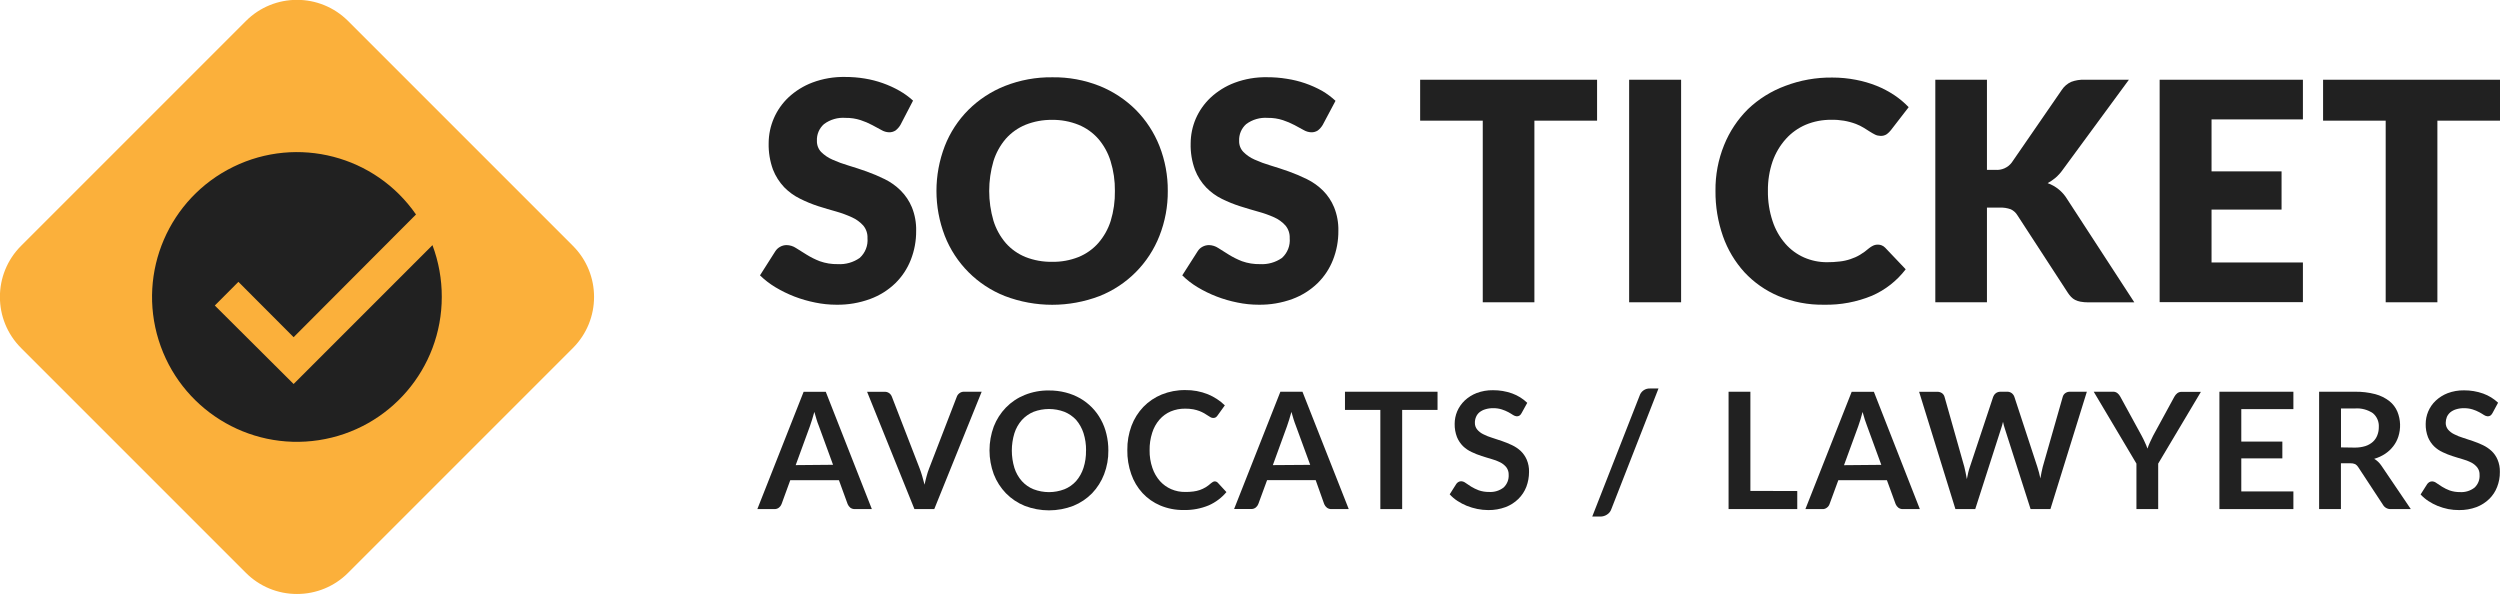
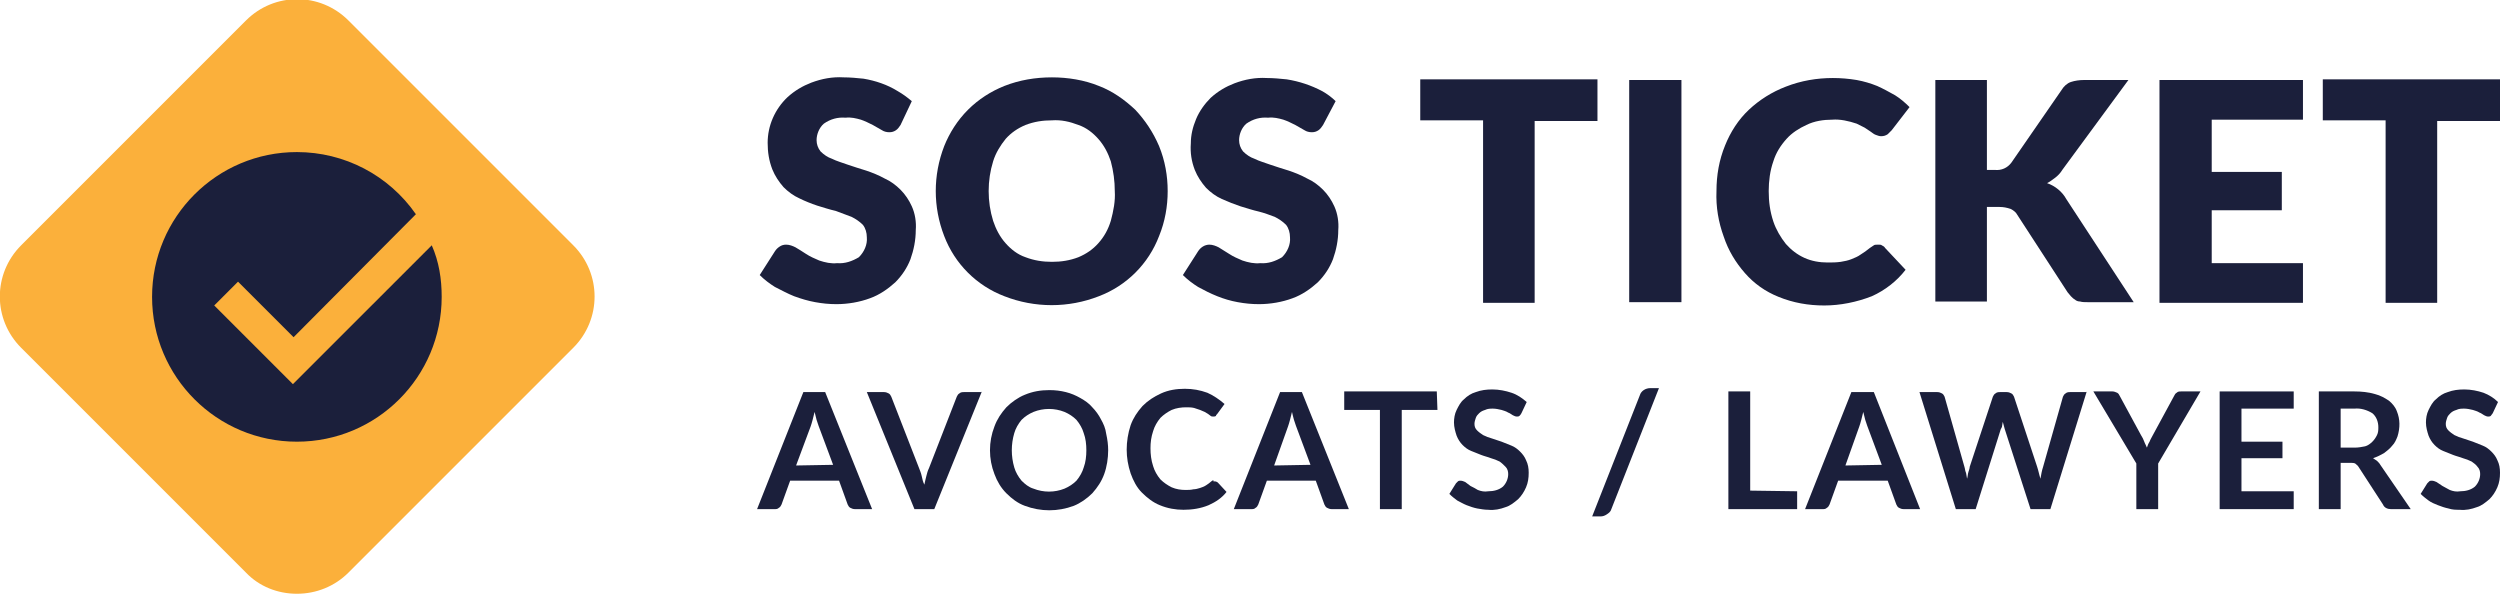
- <svg xmlns="http://www.w3.org/2000/svg" viewBox="0 0 378.13 89.84">
-   <defs>
-     <style>.cls-1{fill:#fbb03b;}.cls-2{fill:#212121;}</style>
-   </defs>
-   <g id="Layer_2" data-name="Layer 2">
-     <g id="round_2" data-name="round 2">
-       <path class="cls-1" d="M44.92,89.84a10.87,10.87,0,0,1-7.73-3.2l-34-34a10.93,10.93,0,0,1,0-15.46l34-34a10.93,10.93,0,0,1,15.46,0l34,34a10.93,10.93,0,0,1,0,15.46h0l-34,34A10.87,10.87,0,0,1,44.92,89.84Z" />
-       <path class="cls-2" d="M66.82,44.92a21.91,21.91,0,1,1-3.9-12.48L44.41,51l-8.35-8.37-3.57,3.58L44.41,58.08l21-21A22.14,22.14,0,0,1,66.82,44.92Z" />
-       <path class="cls-2" d="M136.19,18.9a3.05,3.05,0,0,1-.73.83,1.73,1.73,0,0,1-1,.28,2.44,2.44,0,0,1-1.14-.34l-1.39-.75a11,11,0,0,0-1.76-.75,7,7,0,0,0-2.27-.34,4.84,4.84,0,0,0-3.27.94,3.17,3.17,0,0,0-1.07,2.53,2.35,2.35,0,0,0,.64,1.69,5.61,5.61,0,0,0,1.7,1.15,18.82,18.82,0,0,0,2.41.89c.9.27,1.82.57,2.75.9a26,26,0,0,1,2.76,1.17,9.05,9.05,0,0,1,2.4,1.71,7.78,7.78,0,0,1,1.7,2.53,9,9,0,0,1,.65,3.59,11.68,11.68,0,0,1-.81,4.37,10.13,10.13,0,0,1-2.34,3.54,10.85,10.85,0,0,1-3.8,2.38,14.14,14.14,0,0,1-5.12.87,15.73,15.73,0,0,1-3.2-.33,19.22,19.22,0,0,1-3.15-.91,18.93,18.93,0,0,1-2.86-1.4,12.78,12.78,0,0,1-2.34-1.8L117.27,38a2,2,0,0,1,.72-.67,2,2,0,0,1,1-.26,2.66,2.66,0,0,1,1.4.44c.47.29,1,.62,1.6,1a11.91,11.91,0,0,0,2,1,7.7,7.7,0,0,0,2.73.44,5.24,5.24,0,0,0,3.3-.93,3.6,3.6,0,0,0,1.19-3,2.79,2.79,0,0,0-.65-1.92,5.19,5.19,0,0,0-1.7-1.23A16.55,16.55,0,0,0,126.5,32c-.9-.25-1.81-.52-2.76-.82A19.76,19.76,0,0,1,121,30.05a8.7,8.7,0,0,1-2.39-1.73,8.3,8.3,0,0,1-1.7-2.68,11,11,0,0,1-.65-4,9.58,9.58,0,0,1,3-6.91,11,11,0,0,1,3.63-2.25,13.31,13.31,0,0,1,4.92-.84,18,18,0,0,1,3,.24,15.76,15.76,0,0,1,5.24,1.85,11.54,11.54,0,0,1,2.05,1.49Z" />
-       <path class="cls-2" d="M176.63,28.88a18.14,18.14,0,0,1-1.26,6.79,16.11,16.11,0,0,1-9.06,9.11,20.08,20.08,0,0,1-14.32,0,16.1,16.1,0,0,1-9.09-9.11,18.93,18.93,0,0,1,0-13.58,16,16,0,0,1,3.56-5.46A16.45,16.45,0,0,1,152,13a18.91,18.91,0,0,1,7.17-1.31A18.67,18.67,0,0,1,166.31,13a16.55,16.55,0,0,1,5.51,3.64,16.3,16.3,0,0,1,3.55,5.45A18.23,18.23,0,0,1,176.63,28.88Zm-8,0a14.63,14.63,0,0,0-.65-4.5A9.42,9.42,0,0,0,166.12,21a8,8,0,0,0-3-2.13,10.33,10.33,0,0,0-4-.74,10.48,10.48,0,0,0-4,.74,8.09,8.09,0,0,0-3,2.13,9.57,9.57,0,0,0-1.86,3.38,16.09,16.09,0,0,0,0,9,9.57,9.57,0,0,0,1.86,3.38,8,8,0,0,0,3,2.12,10.53,10.53,0,0,0,4,.72,10.31,10.31,0,0,0,4-.72,8,8,0,0,0,3-2.12A9.42,9.42,0,0,0,168,33.4,14.76,14.76,0,0,0,168.63,28.88Z" />
-       <path class="cls-2" d="M200.06,18.9a3.05,3.05,0,0,1-.73.83,1.72,1.72,0,0,1-1,.28,2.44,2.44,0,0,1-1.15-.34l-1.38-.75a11.46,11.46,0,0,0-1.77-.75,7,7,0,0,0-2.27-.34,4.87,4.87,0,0,0-3.27.94,3.2,3.2,0,0,0-1.07,2.53,2.32,2.32,0,0,0,.65,1.69,5.57,5.57,0,0,0,1.69,1.15,18.82,18.82,0,0,0,2.41.89c.9.27,1.82.57,2.75.9a26,26,0,0,1,2.76,1.17,9.26,9.26,0,0,1,2.41,1.71,7.75,7.75,0,0,1,1.69,2.53,9,9,0,0,1,.65,3.59,11.68,11.68,0,0,1-.81,4.37,10.13,10.13,0,0,1-2.34,3.54,10.9,10.9,0,0,1-3.79,2.38,14.21,14.21,0,0,1-5.12.87,15.59,15.59,0,0,1-3.2-.33,18.94,18.94,0,0,1-3.15-.91,18.58,18.58,0,0,1-2.87-1.4,12.38,12.38,0,0,1-2.33-1.8L181.15,38a1.9,1.9,0,0,1,.71-.67,2.07,2.07,0,0,1,1-.26,2.69,2.69,0,0,1,1.4.44l1.59,1a12.27,12.27,0,0,0,2,1,7.7,7.7,0,0,0,2.73.44,5.27,5.27,0,0,0,3.31-.93,3.59,3.59,0,0,0,1.18-3,2.79,2.79,0,0,0-.65-1.92,5.08,5.08,0,0,0-1.7-1.23,16.55,16.55,0,0,0-2.39-.85c-.89-.25-1.81-.52-2.75-.82a19.76,19.76,0,0,1-2.75-1.11,8.7,8.7,0,0,1-2.39-1.73,8.14,8.14,0,0,1-1.7-2.68,10.75,10.75,0,0,1-.65-4,9.6,9.6,0,0,1,.76-3.7,9.72,9.72,0,0,1,2.25-3.21,11,11,0,0,1,3.63-2.25,13.31,13.31,0,0,1,4.92-.84,18,18,0,0,1,3,.24A15.76,15.76,0,0,1,200,13.76,11.54,11.54,0,0,1,202,15.25Z" />
-       <path class="cls-2" d="M241.56,12.06v6.19h-9.48V45.72h-7.81V18.25H214.8V12.06Z" />
-       <path class="cls-2" d="M254.27,45.72h-7.86V12.06h7.86Z" />
-       <path class="cls-2" d="M284.06,37a1.5,1.5,0,0,1,.55.11,1.47,1.47,0,0,1,.53.36l3.1,3.26a12.91,12.91,0,0,1-5.1,4,18,18,0,0,1-7.24,1.36A17.27,17.27,0,0,1,269,44.78a15,15,0,0,1-5.15-3.6,16,16,0,0,1-3.25-5.45,20.27,20.27,0,0,1-1.13-6.86,17.84,17.84,0,0,1,1.3-6.92,16.18,16.18,0,0,1,3.61-5.44A16.39,16.39,0,0,1,270,13a19.35,19.35,0,0,1,7.14-1.27,18.61,18.61,0,0,1,3.57.34,17,17,0,0,1,3.13.91,14.89,14.89,0,0,1,2.68,1.41,13.09,13.09,0,0,1,2.17,1.82L286,19.69a3.35,3.35,0,0,1-.6.59,1.54,1.54,0,0,1-1,.27,1.84,1.84,0,0,1-.79-.19,8.89,8.89,0,0,1-.79-.45l-.92-.58a7.18,7.18,0,0,0-1.18-.58,9.92,9.92,0,0,0-3.73-.63,9.75,9.75,0,0,0-3.88.75,8.61,8.61,0,0,0-3,2.15,10.18,10.18,0,0,0-2,3.38,13.32,13.32,0,0,0-.71,4.47,14,14,0,0,0,.71,4.59,9.83,9.83,0,0,0,1.92,3.39,8.12,8.12,0,0,0,2.83,2.09,8.58,8.58,0,0,0,3.46.72,15.93,15.93,0,0,0,1.95-.11,7.45,7.45,0,0,0,1.62-.36,6.91,6.91,0,0,0,1.44-.65,9.14,9.14,0,0,0,1.37-1,3.19,3.19,0,0,1,.6-.38A1.68,1.68,0,0,1,284.06,37Z" />
-       <path class="cls-2" d="M300.53,25.69h1.25a2.81,2.81,0,0,0,2.49-1.09l7.58-11a3.33,3.33,0,0,1,1.43-1.22,5.16,5.16,0,0,1,2-.32H322L312,25.67a6.71,6.71,0,0,1-1.1,1.22,7.34,7.34,0,0,1-1.19.81,5.66,5.66,0,0,1,2.94,2.4l10.17,15.63h-7a6.27,6.27,0,0,1-1.14-.1,2.93,2.93,0,0,1-.82-.27,2.25,2.25,0,0,1-.6-.45,4.17,4.17,0,0,1-.49-.62l-7.62-11.71a2.34,2.34,0,0,0-1-.92,4.44,4.44,0,0,0-1.73-.26h-1.89V45.72h-7.81V12.06h7.81Z" />
-       <path class="cls-2" d="M348.32,12.06v6H334.5v7.86h10.59V31.7H334.5v8h13.82v6H326.65V12.06Z" />
-       <path class="cls-2" d="M378.13,12.06v6.19h-9.47V45.72h-7.82V18.25h-9.47V12.06Z" />
-       <path class="cls-2" d="M131.87,77h-2.56a1.11,1.11,0,0,1-.7-.21,1.44,1.44,0,0,1-.4-.54l-1.32-3.62h-7.36l-1.32,3.62a1.23,1.23,0,0,1-.38.52,1.05,1.05,0,0,1-.7.23h-2.58l7-17.74h3.35ZM126,70.3l-2.16-5.91a9.66,9.66,0,0,1-.33-.93c-.12-.36-.23-.75-.34-1.16-.11.41-.22.8-.34,1.17s-.22.68-.33,1l-2.15,5.88Z" />
-       <path class="cls-2" d="M148.48,59.25,141.31,77h-3l-7.16-17.74h2.65a1.11,1.11,0,0,1,.7.21,1.2,1.2,0,0,1,.4.54l4.19,10.82c.13.35.27.74.39,1.16s.25.86.36,1.32c.1-.46.2-.9.32-1.32a9.82,9.82,0,0,1,.38-1.16L144.72,60a1.12,1.12,0,0,1,.39-.52,1.06,1.06,0,0,1,.71-.23Z" />
-       <path class="cls-2" d="M167.64,68.12a9.68,9.68,0,0,1-.64,3.61,8.69,8.69,0,0,1-1.82,2.88,8.39,8.39,0,0,1-2.84,1.9,10.24,10.24,0,0,1-7.35,0,8.39,8.39,0,0,1-2.84-1.9,8.65,8.65,0,0,1-1.84-2.88,10.42,10.42,0,0,1,0-7.22,8.6,8.6,0,0,1,1.84-2.87,8.25,8.25,0,0,1,2.84-1.9,9.41,9.41,0,0,1,3.67-.68,9.87,9.87,0,0,1,2.54.31,9,9,0,0,1,2.18.88,8.35,8.35,0,0,1,1.79,1.39,8.22,8.22,0,0,1,1.34,1.82,8.55,8.55,0,0,1,.84,2.19A10.3,10.3,0,0,1,167.64,68.12Zm-3.37,0a8.32,8.32,0,0,0-.39-2.62,5.85,5.85,0,0,0-1.12-2A5,5,0,0,0,161,62.29a6.62,6.62,0,0,0-4.68,0,5,5,0,0,0-1.76,1.24,5.54,5.54,0,0,0-1.13,2,9,9,0,0,0,0,5.24,5.5,5.5,0,0,0,1.13,2,4.8,4.8,0,0,0,1.76,1.23,6.51,6.51,0,0,0,4.68,0,4.8,4.8,0,0,0,1.76-1.23,5.72,5.72,0,0,0,1.12-2,8,8,0,0,0,.38-2.62Z" />
-       <path class="cls-2" d="M183.71,72.81a.64.64,0,0,1,.48.2l1.31,1.42a7.41,7.41,0,0,1-2.66,2,9.29,9.29,0,0,1-3.79.71,8.87,8.87,0,0,1-3.55-.68,7.79,7.79,0,0,1-2.69-1.88,8.21,8.21,0,0,1-1.71-2.87,10.49,10.49,0,0,1-.59-3.64,10.14,10.14,0,0,1,.63-3.66,8.44,8.44,0,0,1,1.8-2.87,8.17,8.17,0,0,1,2.77-1.87,9.23,9.23,0,0,1,3.56-.67,8.86,8.86,0,0,1,3.44.64,8.16,8.16,0,0,1,2.55,1.67l-1.1,1.53a1.27,1.27,0,0,1-.25.27.78.78,0,0,1-.42.11.88.88,0,0,1-.39-.11l-.42-.26-.54-.34a5.93,5.93,0,0,0-.72-.34,5.82,5.82,0,0,0-.93-.26,6.42,6.42,0,0,0-1.24-.1,5.46,5.46,0,0,0-2.18.42,4.7,4.7,0,0,0-1.69,1.23,5.53,5.53,0,0,0-1.11,2,8.16,8.16,0,0,0-.39,2.64,7.81,7.81,0,0,0,.42,2.67,5.79,5.79,0,0,0,1.15,2,4.92,4.92,0,0,0,1.7,1.22,5.15,5.15,0,0,0,2.12.42,8.4,8.4,0,0,0,1.22-.07,4.84,4.84,0,0,0,1-.23,5,5,0,0,0,.87-.41,5.52,5.52,0,0,0,.82-.62,1.51,1.51,0,0,1,.26-.18A.66.66,0,0,1,183.71,72.81Z" />
-       <path class="cls-2" d="M204,77H201.4a1.09,1.09,0,0,1-.7-.21,1.37,1.37,0,0,1-.41-.54L199,72.62h-7.35l-1.33,3.62a1.23,1.23,0,0,1-.38.52,1.05,1.05,0,0,1-.7.23h-2.58l7-17.74H197Zm-5.83-6.69L196,64.39c-.1-.26-.22-.57-.33-.93s-.23-.75-.34-1.16c-.11.41-.22.8-.34,1.17s-.22.68-.33,1l-2.14,5.88Z" />
-       <path class="cls-2" d="M217.43,62h-5.35V77h-3.3V62h-5.35V59.25h14Z" />
-       <path class="cls-2" d="M230.15,62.47a1,1,0,0,1-.31.38.73.73,0,0,1-.41.12,1.14,1.14,0,0,1-.56-.19c-.2-.14-.44-.27-.71-.43a6,6,0,0,0-1-.42,4,4,0,0,0-1.32-.19,3.75,3.75,0,0,0-1.2.17,2.58,2.58,0,0,0-.87.45,1.82,1.82,0,0,0-.52.71,2.15,2.15,0,0,0-.17.9,1.54,1.54,0,0,0,.35,1,2.78,2.78,0,0,0,.92.71,7.91,7.91,0,0,0,1.32.53l1.51.5a13.86,13.86,0,0,1,1.5.61,5.34,5.34,0,0,1,1.32.88,4.08,4.08,0,0,1,.92,1.32,4.45,4.45,0,0,1,.35,1.87,6.4,6.4,0,0,1-.41,2.25,5.22,5.22,0,0,1-1.21,1.83,5.53,5.53,0,0,1-1.93,1.23,7.24,7.24,0,0,1-2.61.45,8.52,8.52,0,0,1-1.67-.17,9.57,9.57,0,0,1-1.58-.47,8.62,8.62,0,0,1-1.41-.74,6,6,0,0,1-1.18-1l1-1.58a1,1,0,0,1,.32-.29.84.84,0,0,1,.41-.11,1.17,1.17,0,0,1,.67.25l.84.56a7.18,7.18,0,0,0,1.15.56,4.65,4.65,0,0,0,1.57.25,3.26,3.26,0,0,0,2.19-.67,2.44,2.44,0,0,0,.77-1.92,1.79,1.79,0,0,0-.35-1.14,2.83,2.83,0,0,0-.93-.75,6.93,6.93,0,0,0-1.31-.5c-.49-.15-1-.29-1.5-.46a11.26,11.26,0,0,1-1.49-.59,4.72,4.72,0,0,1-1.32-.89,4.23,4.23,0,0,1-.92-1.38,5.33,5.33,0,0,1-.35-2,4.91,4.91,0,0,1,.38-1.89,5,5,0,0,1,1.13-1.63,5.61,5.61,0,0,1,1.81-1.14,6.75,6.75,0,0,1,2.48-.43,8.42,8.42,0,0,1,2.9.49A6.46,6.46,0,0,1,231,60.93Z" />
-       <path class="cls-2" d="M243.72,77a1.55,1.55,0,0,1-.67.84,1.82,1.82,0,0,1-.93.29h-1.29L248,59.83a1.57,1.57,0,0,1,1.55-1.07h1.3Z" />
-       <path class="cls-2" d="M271.84,74.27V77H261.45V59.25h3.3v15Z" />
-       <path class="cls-2" d="M290.38,77h-2.55a1.09,1.09,0,0,1-.7-.21,1.37,1.37,0,0,1-.41-.54l-1.32-3.62h-7.35l-1.33,3.62a1.09,1.09,0,0,1-.38.52,1,1,0,0,1-.7.23h-2.57l7-17.74h3.36Zm-5.83-6.69-2.16-5.91q-.15-.39-.33-.93c-.11-.36-.23-.75-.34-1.16q-.17.62-.33,1.17c-.12.36-.23.68-.33,1l-2.15,5.88Z" />
-       <path class="cls-2" d="M315.64,59.25,310.13,77h-3l-3.88-12.12a8.2,8.2,0,0,1-.29-1.08l-.15.58c-.05.18-.1.34-.16.5L298.76,77h-3l-5.49-17.74H293a1.21,1.21,0,0,1,.72.2,1,1,0,0,1,.39.55l3,10.61c.06.26.13.55.19.85s.12.63.19,1c.06-.35.14-.67.21-1s.17-.59.25-.85L301.48,60a1.18,1.18,0,0,1,.38-.52,1.16,1.16,0,0,1,.71-.23h1a1.09,1.09,0,0,1,.7.21,1.2,1.2,0,0,1,.4.54l3.48,10.61a15.55,15.55,0,0,1,.46,1.75c.11-.64.23-1.23.36-1.75L312,60a1,1,0,0,1,.37-.53,1.16,1.16,0,0,1,.72-.22Z" />
-       <path class="cls-2" d="M326.43,70.12V77h-3.29V70.12l-6.46-10.87h2.9a1,1,0,0,1,.68.21,1.66,1.66,0,0,1,.43.52l3.24,5.93c.19.35.35.68.49,1a9.35,9.35,0,0,1,.39.94,9.15,9.15,0,0,1,.37-.94q.21-.47.48-1L328.88,60a1.64,1.64,0,0,1,.41-.5,1,1,0,0,1,.68-.23h2.92Z" />
-       <path class="cls-2" d="M339,61.88v4.91h6.21v2.54H339v5h7.88V77H335.69V59.25h11.19v2.63Z" />
-       <path class="cls-2" d="M364.64,77h-3a1.31,1.31,0,0,1-1.22-.66l-3.73-5.68a1.35,1.35,0,0,0-.46-.46,1.75,1.75,0,0,0-.75-.13h-1.41V77h-3.3V59.25h5.41a11.54,11.54,0,0,1,3.1.37,6,6,0,0,1,2.12,1.05,4,4,0,0,1,1.22,1.62,5.52,5.52,0,0,1,.13,3.76,4.74,4.74,0,0,1-.76,1.44,5.09,5.09,0,0,1-1.22,1.14,6,6,0,0,1-1.67.77,2.93,2.93,0,0,1,.59.44,3.48,3.48,0,0,1,.5.59Zm-8.5-9.3a5.31,5.31,0,0,0,1.63-.23,3.16,3.16,0,0,0,1.14-.65,2.6,2.6,0,0,0,.67-1,3.31,3.31,0,0,0,.22-1.24,2.53,2.53,0,0,0-.89-2.08,4.29,4.29,0,0,0-2.72-.72h-2.11v5.89Z" />
-       <path class="cls-2" d="M377,62.47a1.15,1.15,0,0,1-.31.38.75.75,0,0,1-.41.12,1.1,1.1,0,0,1-.56-.19c-.2-.14-.44-.27-.72-.43a5.67,5.67,0,0,0-1-.42,4.16,4.16,0,0,0-1.31-.19,3.81,3.81,0,0,0-1.21.17,2.53,2.53,0,0,0-.86.45,2,2,0,0,0-.53.71,2.52,2.52,0,0,0-.17.9,1.59,1.59,0,0,0,.35,1,2.81,2.81,0,0,0,.93.71,7.81,7.81,0,0,0,1.31.53l1.51.5a13.23,13.23,0,0,1,1.51.61,5.28,5.28,0,0,1,1.31.88,3.79,3.79,0,0,1,.92,1.32,4.45,4.45,0,0,1,.35,1.87,6,6,0,0,1-.41,2.25,5.06,5.06,0,0,1-1.2,1.83,5.68,5.68,0,0,1-1.93,1.23,7.3,7.3,0,0,1-2.62.45A8.42,8.42,0,0,1,370.3,77a9.57,9.57,0,0,1-1.58-.47,8.23,8.23,0,0,1-1.41-.74,6.42,6.42,0,0,1-1.19-1l1-1.58a1.26,1.26,0,0,1,.32-.29.88.88,0,0,1,.42-.11,1.14,1.14,0,0,1,.66.25l.85.56a6.7,6.7,0,0,0,1.14.56,4.71,4.71,0,0,0,1.58.25,3.24,3.24,0,0,0,2.18-.67,2.4,2.4,0,0,0,.77-1.92,1.74,1.74,0,0,0-.35-1.14,2.79,2.79,0,0,0-.92-.75,6.93,6.93,0,0,0-1.31-.5c-.49-.15-1-.29-1.5-.46a11.26,11.26,0,0,1-1.49-.59,4.74,4.74,0,0,1-1.31-.89,4.23,4.23,0,0,1-.92-1.38,5.3,5.3,0,0,1-.35-2,4.91,4.91,0,0,1,.38-1.89,4.83,4.83,0,0,1,1.13-1.63,5.61,5.61,0,0,1,1.81-1.14,6.75,6.75,0,0,1,2.48-.43,8.42,8.42,0,0,1,2.9.49,6.55,6.55,0,0,1,2.25,1.38Z" />
+ <svg xmlns="http://www.w3.org/2000/svg" version="1.1" id="Layer_1" x="0px" y="0px" viewBox="0 0 378.1 89.8" style="enable-background:new 0 0 378.1 89.8;" xml:space="preserve">
+   <style type="text/css">
+ 	.st0{fill:#FBB03B;}
+ 	.st1{fill:#1B1F3B;}
+ </style>
+   <g>
+     <g id="round_2">
+       <path class="st0" d="M44.9,89.8c-2.9,0-5.7-1.1-7.7-3.2l-34-34c-4.3-4.3-4.3-11.2,0-15.5c0,0,0,0,0,0l34-34    c4.3-4.3,11.2-4.3,15.5,0c0,0,0,0,0,0l34,34c4.3,4.3,4.3,11.2,0,15.5c0,0,0,0,0,0l0,0l-34,34C50.6,88.7,47.8,89.8,44.9,89.8z" />
+       <path class="st1" d="M66.8,44.9c0,12.1-9.8,21.9-21.9,21.9S23,57,23,44.9S32.8,23,44.9,23c7.2,0,13.9,3.5,18,9.4L44.4,51l-8.4-8.4    l-3.6,3.6l11.9,11.9l21-21C66.4,39.6,66.8,42.2,66.8,44.9z" />
+       <path class="st1" d="M136.2,18.9c-0.2,0.3-0.4,0.6-0.7,0.8c-0.3,0.2-0.6,0.3-1,0.3c-0.4,0-0.8-0.1-1.1-0.3l-1.4-0.8    c-0.6-0.3-1.2-0.6-1.8-0.8c-0.7-0.2-1.5-0.4-2.3-0.3c-1.2-0.1-2.3,0.2-3.3,0.9c-0.7,0.6-1.1,1.6-1.1,2.5c0,0.6,0.2,1.2,0.6,1.7    c0.5,0.5,1.1,0.9,1.7,1.1c0.8,0.4,1.6,0.6,2.4,0.9c0.9,0.3,1.8,0.6,2.8,0.9c0.9,0.3,1.9,0.7,2.8,1.2c0.9,0.4,1.7,1,2.4,1.7    c0.7,0.7,1.3,1.6,1.7,2.5c0.5,1.1,0.7,2.4,0.6,3.6c0,1.5-0.3,3-0.8,4.4c-0.5,1.3-1.3,2.5-2.3,3.5c-1.1,1-2.4,1.9-3.8,2.4    c-1.6,0.6-3.4,0.9-5.1,0.9c-1.1,0-2.1-0.1-3.2-0.3c-1.1-0.2-2.1-0.5-3.2-0.9c-1-0.4-1.9-0.9-2.9-1.4c-0.8-0.5-1.6-1.1-2.3-1.8    l2.3-3.6c0.2-0.3,0.4-0.5,0.7-0.7c0.3-0.2,0.6-0.3,1-0.3c0.5,0,1,0.2,1.4,0.4c0.5,0.3,1,0.6,1.6,1c0.6,0.4,1.3,0.7,2,1    c0.9,0.3,1.8,0.5,2.7,0.4c1.2,0.1,2.3-0.3,3.3-0.9c0.8-0.8,1.3-1.9,1.2-3c0-0.7-0.2-1.4-0.6-1.9c-0.5-0.5-1.1-0.9-1.7-1.2    c-0.8-0.3-1.6-0.6-2.4-0.9c-0.9-0.2-1.8-0.5-2.8-0.8c-0.9-0.3-1.9-0.7-2.7-1.1c-0.9-0.4-1.7-1-2.4-1.7c-0.7-0.8-1.3-1.7-1.7-2.7    c-0.5-1.3-0.7-2.6-0.7-4c0-2.6,1.1-5.1,3-6.9c1.1-1,2.3-1.7,3.6-2.2c1.6-0.6,3.2-0.9,4.9-0.8c1,0,2,0.1,3,0.2    c1.8,0.3,3.6,0.9,5.2,1.9c0.7,0.4,1.4,0.9,2.1,1.5L136.2,18.9z" />
+       <path class="st1" d="M176.6,28.9c0,2.3-0.4,4.6-1.3,6.8c-1.6,4.2-4.9,7.5-9.1,9.1c-4.6,1.8-9.7,1.8-14.3,0    c-4.2-1.6-7.5-4.9-9.1-9.1c-1.7-4.4-1.7-9.2,0-13.6c0.8-2,2-3.9,3.6-5.5c1.6-1.6,3.5-2.8,5.5-3.6c2.3-0.9,4.7-1.3,7.2-1.3    c2.4,0,4.9,0.4,7.1,1.3c2.1,0.8,3.9,2.1,5.5,3.6c1.5,1.6,2.7,3.4,3.6,5.5C176.2,24.3,176.6,26.6,176.6,28.9z M168.6,28.9    c0-1.5-0.2-3-0.6-4.5c-0.4-1.2-1-2.4-1.9-3.4c-0.8-0.9-1.8-1.7-3-2.1c-1.3-0.5-2.6-0.8-4-0.7c-1.4,0-2.7,0.2-4,0.7    c-1.2,0.5-2.2,1.2-3,2.1c-0.8,1-1.5,2.1-1.9,3.4c-0.9,2.9-0.9,6.1,0,9c0.4,1.2,1,2.4,1.9,3.4c0.8,0.9,1.8,1.7,3,2.1    c1.3,0.5,2.6,0.7,4,0.7c1.4,0,2.7-0.2,4-0.7c1.2-0.5,2.2-1.2,3-2.1c0.9-1,1.5-2.1,1.9-3.4C168.4,31.9,168.7,30.4,168.6,28.9z" />
+       <path class="st1" d="M200.1,18.9c-0.2,0.3-0.4,0.6-0.7,0.8c-0.3,0.2-0.6,0.3-1,0.3c-0.4,0-0.8-0.1-1.1-0.3l-1.4-0.8    c-0.6-0.3-1.2-0.6-1.8-0.8c-0.7-0.2-1.5-0.4-2.3-0.3c-1.2-0.1-2.3,0.2-3.3,0.9c-0.7,0.6-1.1,1.6-1.1,2.5c0,0.6,0.2,1.2,0.6,1.7    c0.5,0.5,1.1,0.9,1.7,1.1c0.8,0.4,1.6,0.6,2.4,0.9c0.9,0.3,1.8,0.6,2.8,0.9c0.9,0.3,1.9,0.7,2.8,1.2c0.9,0.4,1.7,1,2.4,1.7    c0.7,0.7,1.3,1.6,1.7,2.5c0.5,1.1,0.7,2.4,0.6,3.6c0,1.5-0.3,3-0.8,4.4c-0.5,1.3-1.3,2.5-2.3,3.5c-1.1,1-2.4,1.9-3.8,2.4    c-1.6,0.6-3.4,0.9-5.1,0.9c-1.1,0-2.1-0.1-3.2-0.3c-1.1-0.2-2.1-0.5-3.1-0.9c-1-0.4-2-0.9-2.9-1.4c-0.8-0.5-1.6-1.1-2.3-1.8    l2.3-3.6c0.2-0.3,0.4-0.5,0.7-0.7c0.3-0.2,0.7-0.3,1-0.3c0.5,0,1,0.2,1.4,0.4l1.6,1c0.6,0.4,1.3,0.7,2,1c0.9,0.3,1.8,0.5,2.7,0.4    c1.2,0.1,2.3-0.3,3.3-0.9c0.8-0.8,1.3-1.9,1.2-3c0-0.7-0.2-1.4-0.6-1.9c-0.5-0.5-1.1-0.9-1.7-1.2c-0.8-0.3-1.6-0.6-2.4-0.8    c-0.9-0.2-1.8-0.5-2.8-0.8c-0.9-0.3-1.9-0.7-2.8-1.1c-0.9-0.4-1.7-1-2.4-1.7c-0.7-0.8-1.3-1.7-1.7-2.7c-0.5-1.3-0.7-2.6-0.6-4    c0-1.3,0.3-2.5,0.8-3.7c0.5-1.2,1.3-2.3,2.2-3.2c1.1-1,2.3-1.7,3.6-2.2c1.6-0.6,3.2-0.9,4.9-0.8c1,0,2,0.1,3,0.2    c1.9,0.3,3.7,0.9,5.4,1.8c0.7,0.4,1.4,0.9,2,1.5L200.1,18.9z" />
+       <path class="st1" d="M241.6,12.1v6.2h-9.5v27.5h-7.8V18.2h-9.5v-6.2H241.6z" />
+       <path class="st1" d="M254.3,45.7h-7.9V12.1h7.9V45.7z" />
+       <path class="st1" d="M284.1,37c0.2,0,0.4,0,0.5,0.1c0.2,0.1,0.4,0.2,0.5,0.4l3.1,3.3c-1.3,1.7-3.1,3.1-5.1,4    c-2.3,0.9-4.8,1.4-7.2,1.4c-2.4,0-4.7-0.4-6.9-1.3c-2-0.8-3.7-2-5.1-3.6c-1.4-1.6-2.5-3.4-3.2-5.5c-0.8-2.2-1.2-4.5-1.1-6.9    c0-2.4,0.4-4.7,1.3-6.9c0.8-2,2-3.9,3.6-5.4c1.6-1.5,3.5-2.7,5.6-3.5c2.3-0.9,4.7-1.3,7.1-1.3c1.2,0,2.4,0.1,3.6,0.3    c1.1,0.2,2.1,0.5,3.1,0.9c0.9,0.4,1.8,0.9,2.7,1.4c0.8,0.5,1.5,1.1,2.2,1.8l-2.7,3.5c-0.2,0.2-0.4,0.4-0.6,0.6    c-0.3,0.2-0.6,0.3-1,0.3c-0.3,0-0.5-0.1-0.8-0.2c-0.3-0.1-0.5-0.3-0.8-0.5l-0.9-0.6c-0.4-0.2-0.8-0.4-1.2-0.6    c-1.2-0.4-2.5-0.7-3.7-0.6c-1.3,0-2.7,0.2-3.9,0.8c-1.1,0.5-2.2,1.2-3,2.1c-0.9,1-1.6,2.1-2,3.4c-0.5,1.4-0.7,3-0.7,4.5    c0,1.6,0.2,3.1,0.7,4.6c0.4,1.2,1.1,2.4,1.9,3.4c0.8,0.9,1.7,1.6,2.8,2.1c1.1,0.5,2.3,0.7,3.5,0.7c0.7,0,1.3,0,2-0.1    c0.6-0.1,1.1-0.2,1.6-0.4c0.5-0.2,1-0.4,1.4-0.7c0.5-0.3,0.9-0.6,1.4-1c0.2-0.1,0.4-0.3,0.6-0.4C283.5,37,283.8,37,284.1,37z" />
+       <path class="st1" d="M300.5,25.7h1.2c1,0.1,1.9-0.3,2.5-1.1l7.6-11c0.3-0.5,0.8-1,1.4-1.2c0.6-0.2,1.3-0.3,2-0.3h6.7l-10,13.6    c-0.3,0.5-0.7,0.9-1.1,1.2c-0.4,0.3-0.8,0.6-1.2,0.8c1.2,0.4,2.3,1.3,2.9,2.4l10.2,15.6h-7c-0.4,0-0.8,0-1.1-0.1    c-0.3,0-0.6-0.1-0.8-0.3c-0.2-0.1-0.4-0.3-0.6-0.5c-0.2-0.2-0.3-0.4-0.5-0.6l-7.6-11.7c-0.2-0.4-0.6-0.7-1-0.9    c-0.6-0.2-1.1-0.3-1.7-0.3h-1.9v14.3h-7.8V12.1h7.8L300.5,25.7z" />
+       <path class="st1" d="M348.3,12.1v6h-13.8v7.9h10.6v5.8h-10.6v8h13.8v6h-21.7V12.1H348.3z" />
+       <path class="st1" d="M378.1,12.1v6.2h-9.5v27.5h-7.8V18.2h-9.5v-6.2H378.1z" />
+       <path class="st1" d="M131.9,77h-2.6c-0.3,0-0.5-0.1-0.7-0.2c-0.2-0.1-0.3-0.3-0.4-0.5l-1.3-3.6h-7.4l-1.3,3.6    c-0.1,0.2-0.2,0.4-0.4,0.5c-0.2,0.2-0.4,0.2-0.7,0.2h-2.6l7-17.7h3.3L131.9,77z M126,70.3l-2.2-5.9c-0.1-0.3-0.2-0.6-0.3-0.9    c-0.1-0.4-0.2-0.8-0.3-1.2c-0.1,0.4-0.2,0.8-0.3,1.2s-0.2,0.7-0.3,1l-2.2,5.9L126,70.3z" />
+       <path class="st1" d="M148.5,59.2L141.3,77h-3l-7.2-17.7h2.6c0.3,0,0.5,0.1,0.7,0.2c0.2,0.1,0.3,0.3,0.4,0.5l4.2,10.8    c0.1,0.3,0.3,0.7,0.4,1.2s0.2,0.9,0.4,1.3c0.1-0.5,0.2-0.9,0.3-1.3c0.1-0.4,0.2-0.8,0.4-1.2l4.2-10.8c0.1-0.2,0.2-0.4,0.4-0.5    c0.2-0.2,0.5-0.2,0.7-0.2H148.5z" />
+       <path class="st1" d="M167.6,68.1c0,1.2-0.2,2.5-0.6,3.6c-0.4,1.1-1,2-1.8,2.9c-0.8,0.8-1.8,1.5-2.8,1.9c-2.4,0.9-5,0.9-7.4,0    c-1.1-0.4-2-1.1-2.8-1.9c-0.8-0.8-1.4-1.8-1.8-2.9c-0.9-2.3-0.9-4.9,0-7.2c0.4-1.1,1-2,1.8-2.9c0.8-0.8,1.8-1.5,2.8-1.9    c1.2-0.5,2.4-0.7,3.7-0.7c0.9,0,1.7,0.1,2.5,0.3c0.8,0.2,1.5,0.5,2.2,0.9c0.7,0.4,1.3,0.8,1.8,1.4c0.5,0.5,1,1.2,1.3,1.8    c0.4,0.7,0.7,1.4,0.8,2.2C167.5,66.5,167.6,67.3,167.6,68.1z M164.3,68.1c0-0.9-0.1-1.8-0.4-2.6c-0.2-0.7-0.6-1.4-1.1-2    c-0.5-0.5-1.1-0.9-1.8-1.2c-1.5-0.6-3.2-0.6-4.7,0c-0.7,0.3-1.3,0.7-1.8,1.2c-0.5,0.6-0.9,1.3-1.1,2c-0.5,1.7-0.5,3.5,0,5.2    c0.2,0.7,0.6,1.4,1.1,2c0.5,0.5,1.1,1,1.8,1.2c1.5,0.6,3.2,0.6,4.7,0c0.7-0.3,1.3-0.7,1.8-1.2c0.5-0.6,0.9-1.3,1.1-2    C164.2,69.9,164.3,69,164.3,68.1L164.3,68.1z" />
+       <path class="st1" d="M183.7,72.8c0.2,0,0.4,0.1,0.5,0.2l1.3,1.4c-0.7,0.9-1.6,1.5-2.7,2c-1.2,0.5-2.5,0.7-3.8,0.7    c-1.2,0-2.4-0.2-3.6-0.7c-1-0.4-1.9-1.1-2.7-1.9c-0.8-0.8-1.3-1.8-1.7-2.9c-0.4-1.2-0.6-2.4-0.6-3.6c0-1.2,0.2-2.5,0.6-3.7    c0.4-1.1,1-2,1.8-2.9c0.8-0.8,1.7-1.4,2.8-1.9c1.1-0.5,2.3-0.7,3.6-0.7c1.2,0,2.3,0.2,3.4,0.6c0.9,0.4,1.8,1,2.6,1.7l-1.1,1.5    c-0.1,0.1-0.2,0.2-0.2,0.3c-0.1,0.1-0.3,0.1-0.4,0.1c-0.1,0-0.3,0-0.4-0.1l-0.4-0.3l-0.5-0.3c-0.2-0.1-0.5-0.2-0.7-0.3    c-0.3-0.1-0.6-0.2-0.9-0.3c-0.4-0.1-0.8-0.1-1.2-0.1c-0.7,0-1.5,0.1-2.2,0.4c-0.6,0.3-1.2,0.7-1.7,1.2c-0.5,0.6-0.9,1.3-1.1,2    c-0.3,0.9-0.4,1.7-0.4,2.6c0,0.9,0.1,1.8,0.4,2.7c0.2,0.7,0.6,1.4,1.1,2c0.5,0.5,1.1,0.9,1.7,1.2c0.7,0.3,1.4,0.4,2.1,0.4    c0.4,0,0.8,0,1.2-0.1c0.3,0,0.7-0.1,1-0.2c0.3-0.1,0.6-0.2,0.9-0.4c0.3-0.2,0.6-0.4,0.8-0.6c0.1-0.1,0.2-0.1,0.3-0.2    C183.5,72.9,183.6,72.8,183.7,72.8z" />
+       <path class="st1" d="M204,77h-2.6c-0.3,0-0.5-0.1-0.7-0.2c-0.2-0.1-0.3-0.3-0.4-0.5l-1.3-3.6h-7.4l-1.3,3.6    c-0.1,0.2-0.2,0.4-0.4,0.5c-0.2,0.2-0.4,0.2-0.7,0.2h-2.6l7-17.7h3.3L204,77z M198.2,70.3l-2.2-5.9c-0.1-0.3-0.2-0.6-0.3-0.9    s-0.2-0.8-0.3-1.2c-0.1,0.4-0.2,0.8-0.3,1.2s-0.2,0.7-0.3,1l-2.1,5.9L198.2,70.3z" />
+       <path class="st1" d="M217.4,62h-5.4v15h-3.3V62h-5.4v-2.8h14L217.4,62z" />
+       <path class="st1" d="M230.1,62.5c-0.1,0.2-0.2,0.3-0.3,0.4c-0.1,0.1-0.3,0.1-0.4,0.1c-0.2,0-0.4-0.1-0.6-0.2    c-0.2-0.1-0.4-0.3-0.7-0.4c-0.3-0.2-0.7-0.3-1-0.4c-0.4-0.1-0.9-0.2-1.3-0.2c-0.4,0-0.8,0-1.2,0.2c-0.3,0.1-0.6,0.2-0.9,0.5    c-0.2,0.2-0.4,0.4-0.5,0.7c-0.1,0.3-0.2,0.6-0.2,0.9c0,0.4,0.1,0.7,0.4,1c0.3,0.3,0.6,0.5,0.9,0.7c0.4,0.2,0.9,0.4,1.3,0.5    l1.5,0.5c0.5,0.2,1,0.4,1.5,0.6c0.5,0.2,0.9,0.5,1.3,0.9c0.4,0.4,0.7,0.8,0.9,1.3c0.3,0.6,0.4,1.2,0.4,1.9c0,0.8-0.1,1.5-0.4,2.2    c-0.3,0.7-0.7,1.3-1.2,1.8c-0.6,0.5-1.2,1-1.9,1.2c-0.8,0.3-1.7,0.5-2.6,0.4c-0.6,0-1.1-0.1-1.7-0.2c-0.5-0.1-1.1-0.3-1.6-0.5    c-0.5-0.2-1-0.5-1.4-0.7c-0.4-0.3-0.8-0.6-1.2-1l1-1.6c0.1-0.1,0.2-0.2,0.3-0.3c0.1-0.1,0.3-0.1,0.4-0.1c0.2,0,0.5,0.1,0.7,0.2    l0.8,0.6c0.4,0.2,0.8,0.4,1.1,0.6c0.5,0.2,1,0.3,1.6,0.2c0.8,0,1.6-0.2,2.2-0.7c0.5-0.5,0.8-1.2,0.8-1.9c0-0.4-0.1-0.8-0.4-1.1    c-0.3-0.3-0.6-0.6-0.9-0.8c-0.4-0.2-0.9-0.4-1.3-0.5c-0.5-0.2-1-0.3-1.5-0.5c-0.5-0.2-1-0.4-1.5-0.6c-0.5-0.2-0.9-0.5-1.3-0.9    c-0.4-0.4-0.7-0.9-0.9-1.4c-0.2-0.6-0.4-1.3-0.4-2c0-0.6,0.1-1.3,0.4-1.9c0.3-0.6,0.6-1.2,1.1-1.6c0.5-0.5,1.1-0.9,1.8-1.1    c0.8-0.3,1.6-0.4,2.5-0.4c1,0,2,0.2,2.9,0.5c0.9,0.3,1.6,0.8,2.3,1.4L230.1,62.5z" />
+       <path class="st1" d="M243.7,77c-0.1,0.4-0.4,0.6-0.7,0.8c-0.3,0.2-0.6,0.3-0.9,0.3h-1.3l7.2-18.3c0.2-0.7,0.9-1.1,1.6-1.1h1.3    L243.7,77z" />
+       <path class="st1" d="M271.8,74.3V77h-10.4V59.2h3.3v15L271.8,74.3z" />
+       <path class="st1" d="M290.4,77h-2.5c-0.3,0-0.5-0.1-0.7-0.2c-0.2-0.1-0.3-0.3-0.4-0.5l-1.3-3.6H278l-1.3,3.6    c-0.1,0.2-0.2,0.4-0.4,0.5c-0.2,0.2-0.4,0.2-0.7,0.2h-2.6l7-17.7h3.4L290.4,77z M284.6,70.3l-2.2-5.9c-0.1-0.3-0.2-0.6-0.3-0.9    c-0.1-0.4-0.2-0.8-0.3-1.2c-0.1,0.4-0.2,0.8-0.3,1.2c-0.1,0.4-0.2,0.7-0.3,1l-2.1,5.9L284.6,70.3z" />
+       <path class="st1" d="M315.6,59.2L310.1,77h-3l-3.9-12.1c-0.1-0.4-0.2-0.7-0.3-1.1l-0.1,0.6c0,0.2-0.1,0.3-0.2,0.5L298.8,77h-3    l-5.5-17.7h2.7c0.3,0,0.5,0.1,0.7,0.2c0.2,0.1,0.3,0.3,0.4,0.5l3,10.6c0.1,0.3,0.1,0.6,0.2,0.8s0.1,0.6,0.2,1    c0.1-0.3,0.1-0.7,0.2-1s0.2-0.6,0.2-0.8l3.5-10.6c0.1-0.2,0.2-0.4,0.4-0.5c0.2-0.2,0.5-0.2,0.7-0.2h1c0.3,0,0.5,0.1,0.7,0.2    c0.2,0.1,0.3,0.3,0.4,0.5l3.5,10.6c0.2,0.6,0.3,1.2,0.5,1.8c0.1-0.6,0.2-1.2,0.4-1.8l3-10.6c0.1-0.2,0.2-0.4,0.4-0.5    c0.2-0.2,0.5-0.2,0.7-0.2H315.6z" />
+       <path class="st1" d="M326.4,70.1V77h-3.3v-6.9l-6.5-10.9h2.9c0.2,0,0.5,0.1,0.7,0.2c0.2,0.1,0.3,0.3,0.4,0.5l3.2,5.9    c0.2,0.3,0.4,0.7,0.5,1c0.1,0.3,0.3,0.6,0.4,0.9c0.1-0.3,0.2-0.6,0.4-0.9c0.1-0.3,0.3-0.6,0.5-1l3.2-5.9c0.1-0.2,0.2-0.4,0.4-0.5    c0.2-0.2,0.4-0.2,0.7-0.2h2.9L326.4,70.1z" />
+       <path class="st1" d="M339,61.9v4.9h6.2v2.5H339v5h7.9V77h-11.2V59.2h11.2v2.6H339z" />
+       <path class="st1" d="M364.6,77h-3c-0.5,0-1-0.2-1.2-0.7l-3.7-5.7c-0.1-0.2-0.3-0.3-0.5-0.5c-0.2-0.1-0.5-0.1-0.8-0.1h-1.4V77h-3.3    V59.2h5.4c1,0,2.1,0.1,3.1,0.4c0.8,0.2,1.5,0.6,2.1,1c0.5,0.4,1,1,1.2,1.6c0.5,1.2,0.5,2.5,0.1,3.8c-0.2,0.5-0.4,1-0.8,1.4    c-0.3,0.4-0.8,0.8-1.2,1.1c-0.5,0.3-1.1,0.6-1.7,0.8c0.2,0.1,0.4,0.3,0.6,0.4c0.2,0.2,0.4,0.4,0.5,0.6L364.6,77z M356.1,67.7    c0.6,0,1.1-0.1,1.6-0.2c0.4-0.1,0.8-0.4,1.1-0.7c0.3-0.3,0.5-0.6,0.7-1c0.2-0.4,0.2-0.8,0.2-1.2c0-0.8-0.3-1.6-0.9-2.1    c-0.8-0.5-1.8-0.8-2.7-0.7h-2.1v5.9L356.1,67.7z" />
+       <path class="st1" d="M377,62.5c-0.1,0.1-0.2,0.3-0.3,0.4c-0.1,0.1-0.3,0.1-0.4,0.1c-0.2,0-0.4-0.1-0.6-0.2    c-0.2-0.1-0.4-0.3-0.7-0.4c-0.3-0.2-0.7-0.3-1-0.4c-0.4-0.1-0.9-0.2-1.3-0.2c-0.4,0-0.8,0-1.2,0.2c-0.3,0.1-0.6,0.2-0.9,0.5    c-0.2,0.2-0.4,0.4-0.5,0.7c-0.1,0.3-0.2,0.6-0.2,0.9c0,0.4,0.1,0.7,0.4,1c0.3,0.3,0.6,0.5,0.9,0.7c0.4,0.2,0.9,0.4,1.3,0.5    l1.5,0.5c0.5,0.2,1,0.4,1.5,0.6c0.5,0.2,0.9,0.5,1.3,0.9c0.4,0.4,0.7,0.8,0.9,1.3c0.3,0.6,0.4,1.2,0.4,1.9c0,0.8-0.1,1.5-0.4,2.2    c-0.3,0.7-0.7,1.3-1.2,1.8c-0.6,0.5-1.2,1-1.9,1.2c-0.8,0.3-1.7,0.5-2.6,0.4c-0.6,0-1.1,0-1.7-0.2c-0.5-0.1-1.1-0.3-1.6-0.5    c-0.5-0.2-1-0.4-1.4-0.7c-0.4-0.3-0.8-0.6-1.2-1l1-1.6c0.1-0.1,0.2-0.2,0.3-0.3c0.1-0.1,0.3-0.1,0.4-0.1c0.2,0,0.5,0.1,0.7,0.2    l0.9,0.6c0.4,0.2,0.7,0.4,1.1,0.6c0.5,0.2,1,0.3,1.6,0.2c0.8,0,1.6-0.2,2.2-0.7c0.5-0.5,0.8-1.2,0.8-1.9c0-0.4-0.1-0.8-0.4-1.1    c-0.2-0.3-0.6-0.6-0.9-0.8c-0.4-0.2-0.9-0.4-1.3-0.5c-0.5-0.2-1-0.3-1.5-0.5c-0.5-0.2-1-0.4-1.5-0.6c-0.5-0.2-0.9-0.5-1.3-0.9    c-0.4-0.4-0.7-0.9-0.9-1.4c-0.2-0.6-0.4-1.3-0.4-2c0-0.6,0.1-1.3,0.4-1.9c0.3-0.6,0.6-1.2,1.1-1.6c0.5-0.5,1.1-0.9,1.8-1.1    c0.8-0.3,1.6-0.4,2.5-0.4c1,0,2,0.2,2.9,0.5c0.8,0.3,1.6,0.8,2.2,1.4L377,62.5z" />
    </g>
  </g>
</svg>
